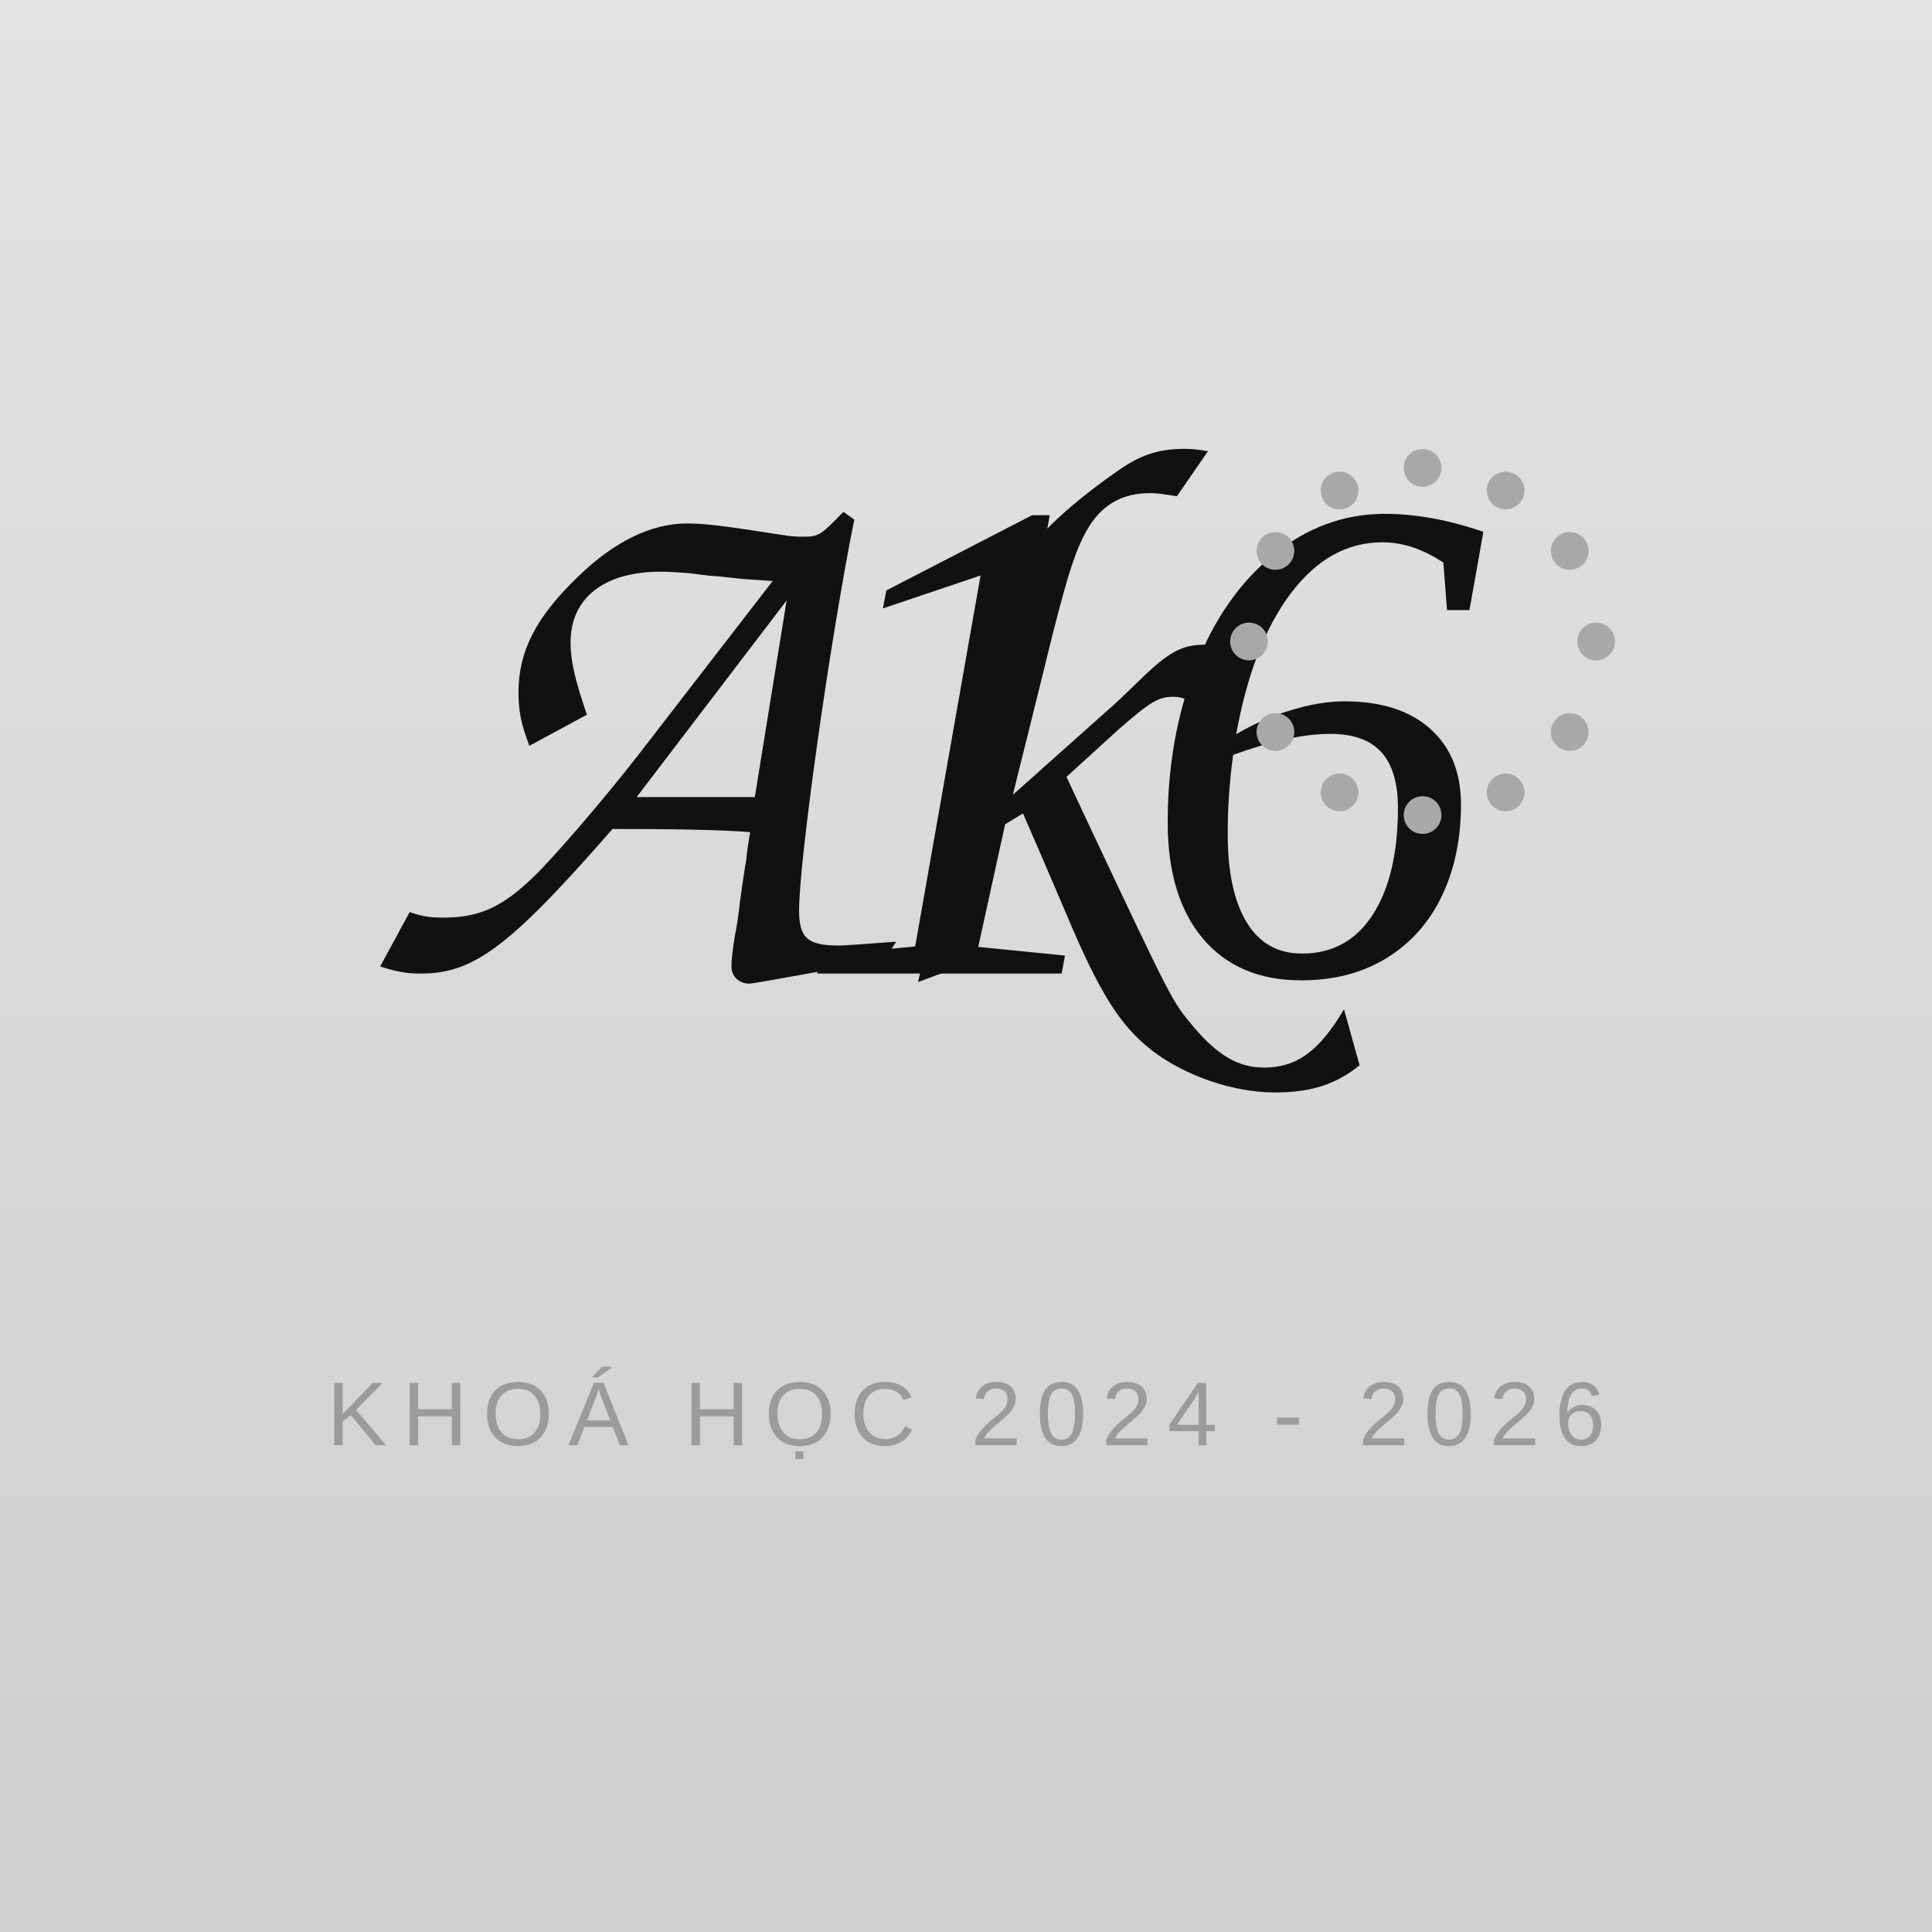
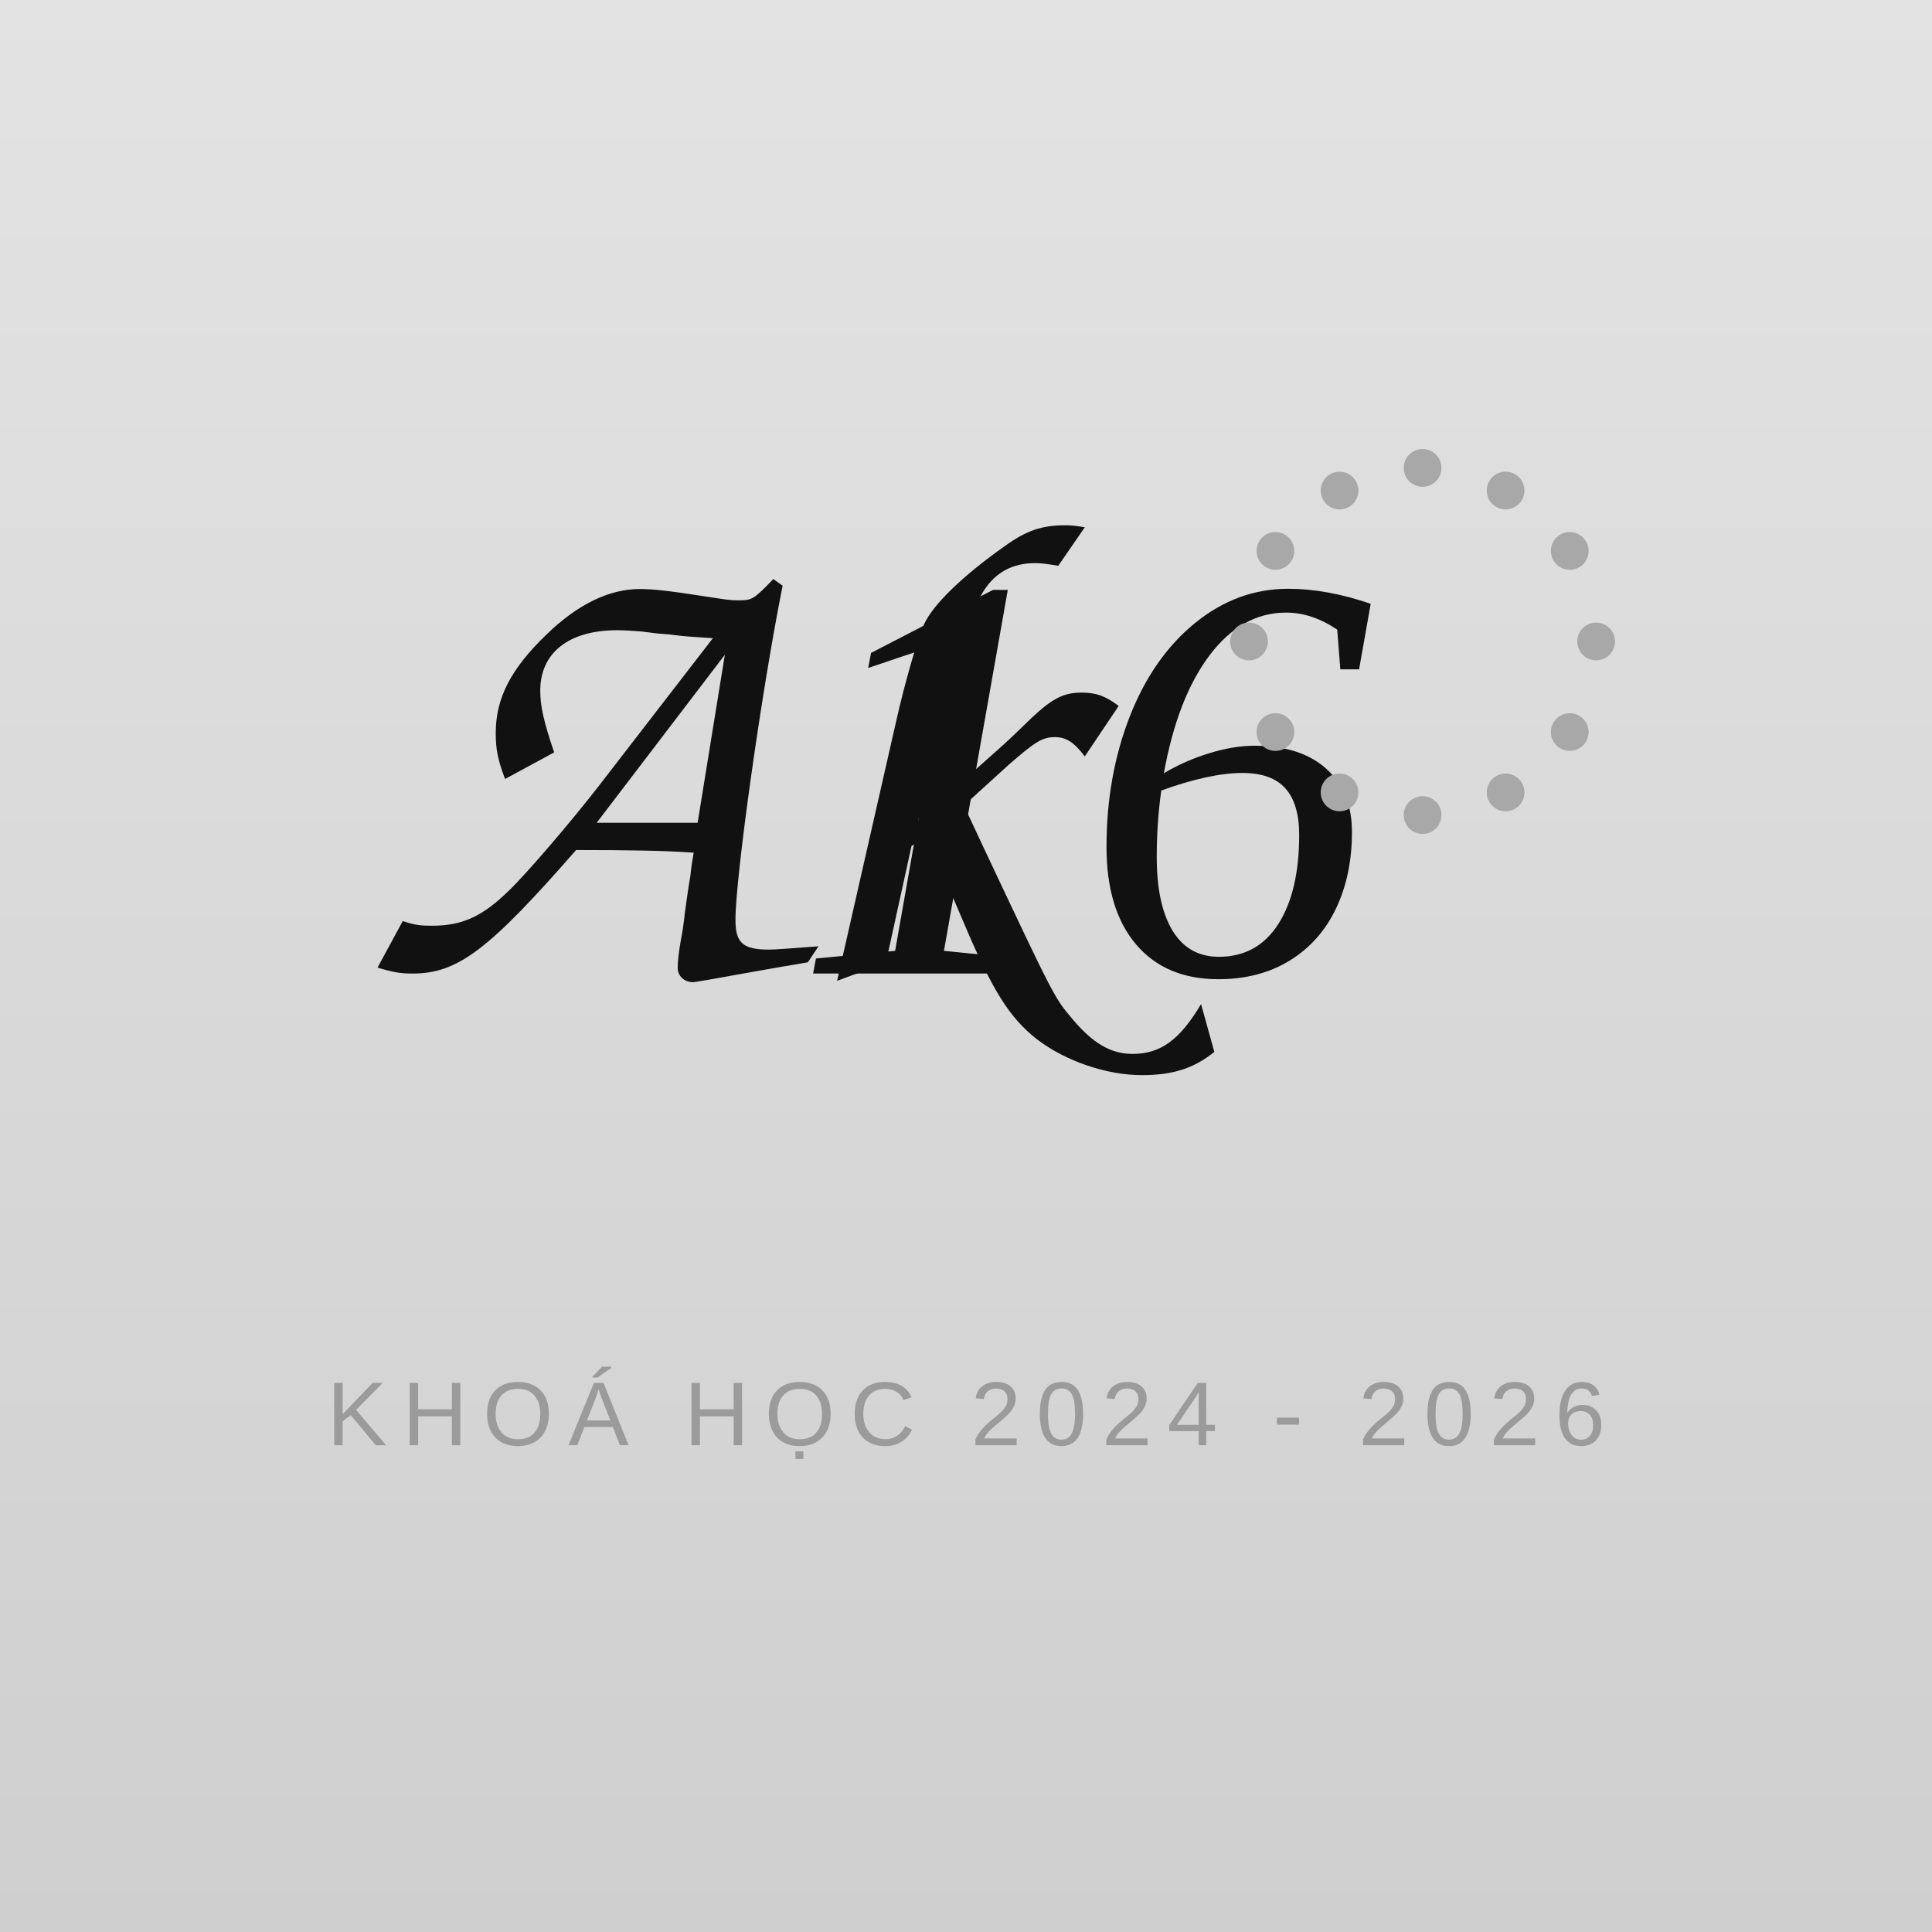
<svg xmlns="http://www.w3.org/2000/svg" width="512" height="512" viewBox="0 0 512 512">
  <defs>
    <linearGradient id="bg512" x1="0" y1="0" x2="0" y2="1">
      <stop offset="0%" stop-color="#e3e3e3" />
      <stop offset="100%" stop-color="#cfcfcf" />
    </linearGradient>
  </defs>
  <rect width="512" height="512" fill="url(#bg512)" />
-   <text x="96" y="258" font-size="206" font-family="'Brush Script MT', 'Segoe Script', cursive" fill="#111">Ak</text>
-   <text x="210" y="258" font-size="184" font-family="'Times New Roman', serif" font-style="italic" fill="#111">16</text>
+   <text x="96" y="258" font-size="176" font-family="'Brush Script MT', 'Segoe Script', cursive" fill="#111">Ak</text>
+   <text x="210" y="258" font-size="154" font-family="'Times New Roman', serif" font-style="italic" fill="#111">16</text>
  <g fill="#a8a8a8" transform="translate(377 170)">
    <circle cx="0" cy="-46" r="5" />
    <circle cx="22" cy="-40" r="5" />
    <circle cx="39" cy="-24" r="5" />
    <circle cx="46" cy="0" r="5" />
    <circle cx="39" cy="24" r="5" />
    <circle cx="22" cy="40" r="5" />
    <circle cx="0" cy="46" r="5" />
    <circle cx="-22" cy="40" r="5" />
    <circle cx="-39" cy="24" r="5" />
    <circle cx="-46" cy="0" r="5" />
    <circle cx="-39" cy="-24" r="5" />
    <circle cx="-22" cy="-40" r="5" />
  </g>
  <text x="256" y="383" text-anchor="middle" font-size="24" letter-spacing="4" font-family="'Arial', sans-serif" fill="#9b9b9b">KHOÁ HỌC 2024 - 2026</text>
</svg>
